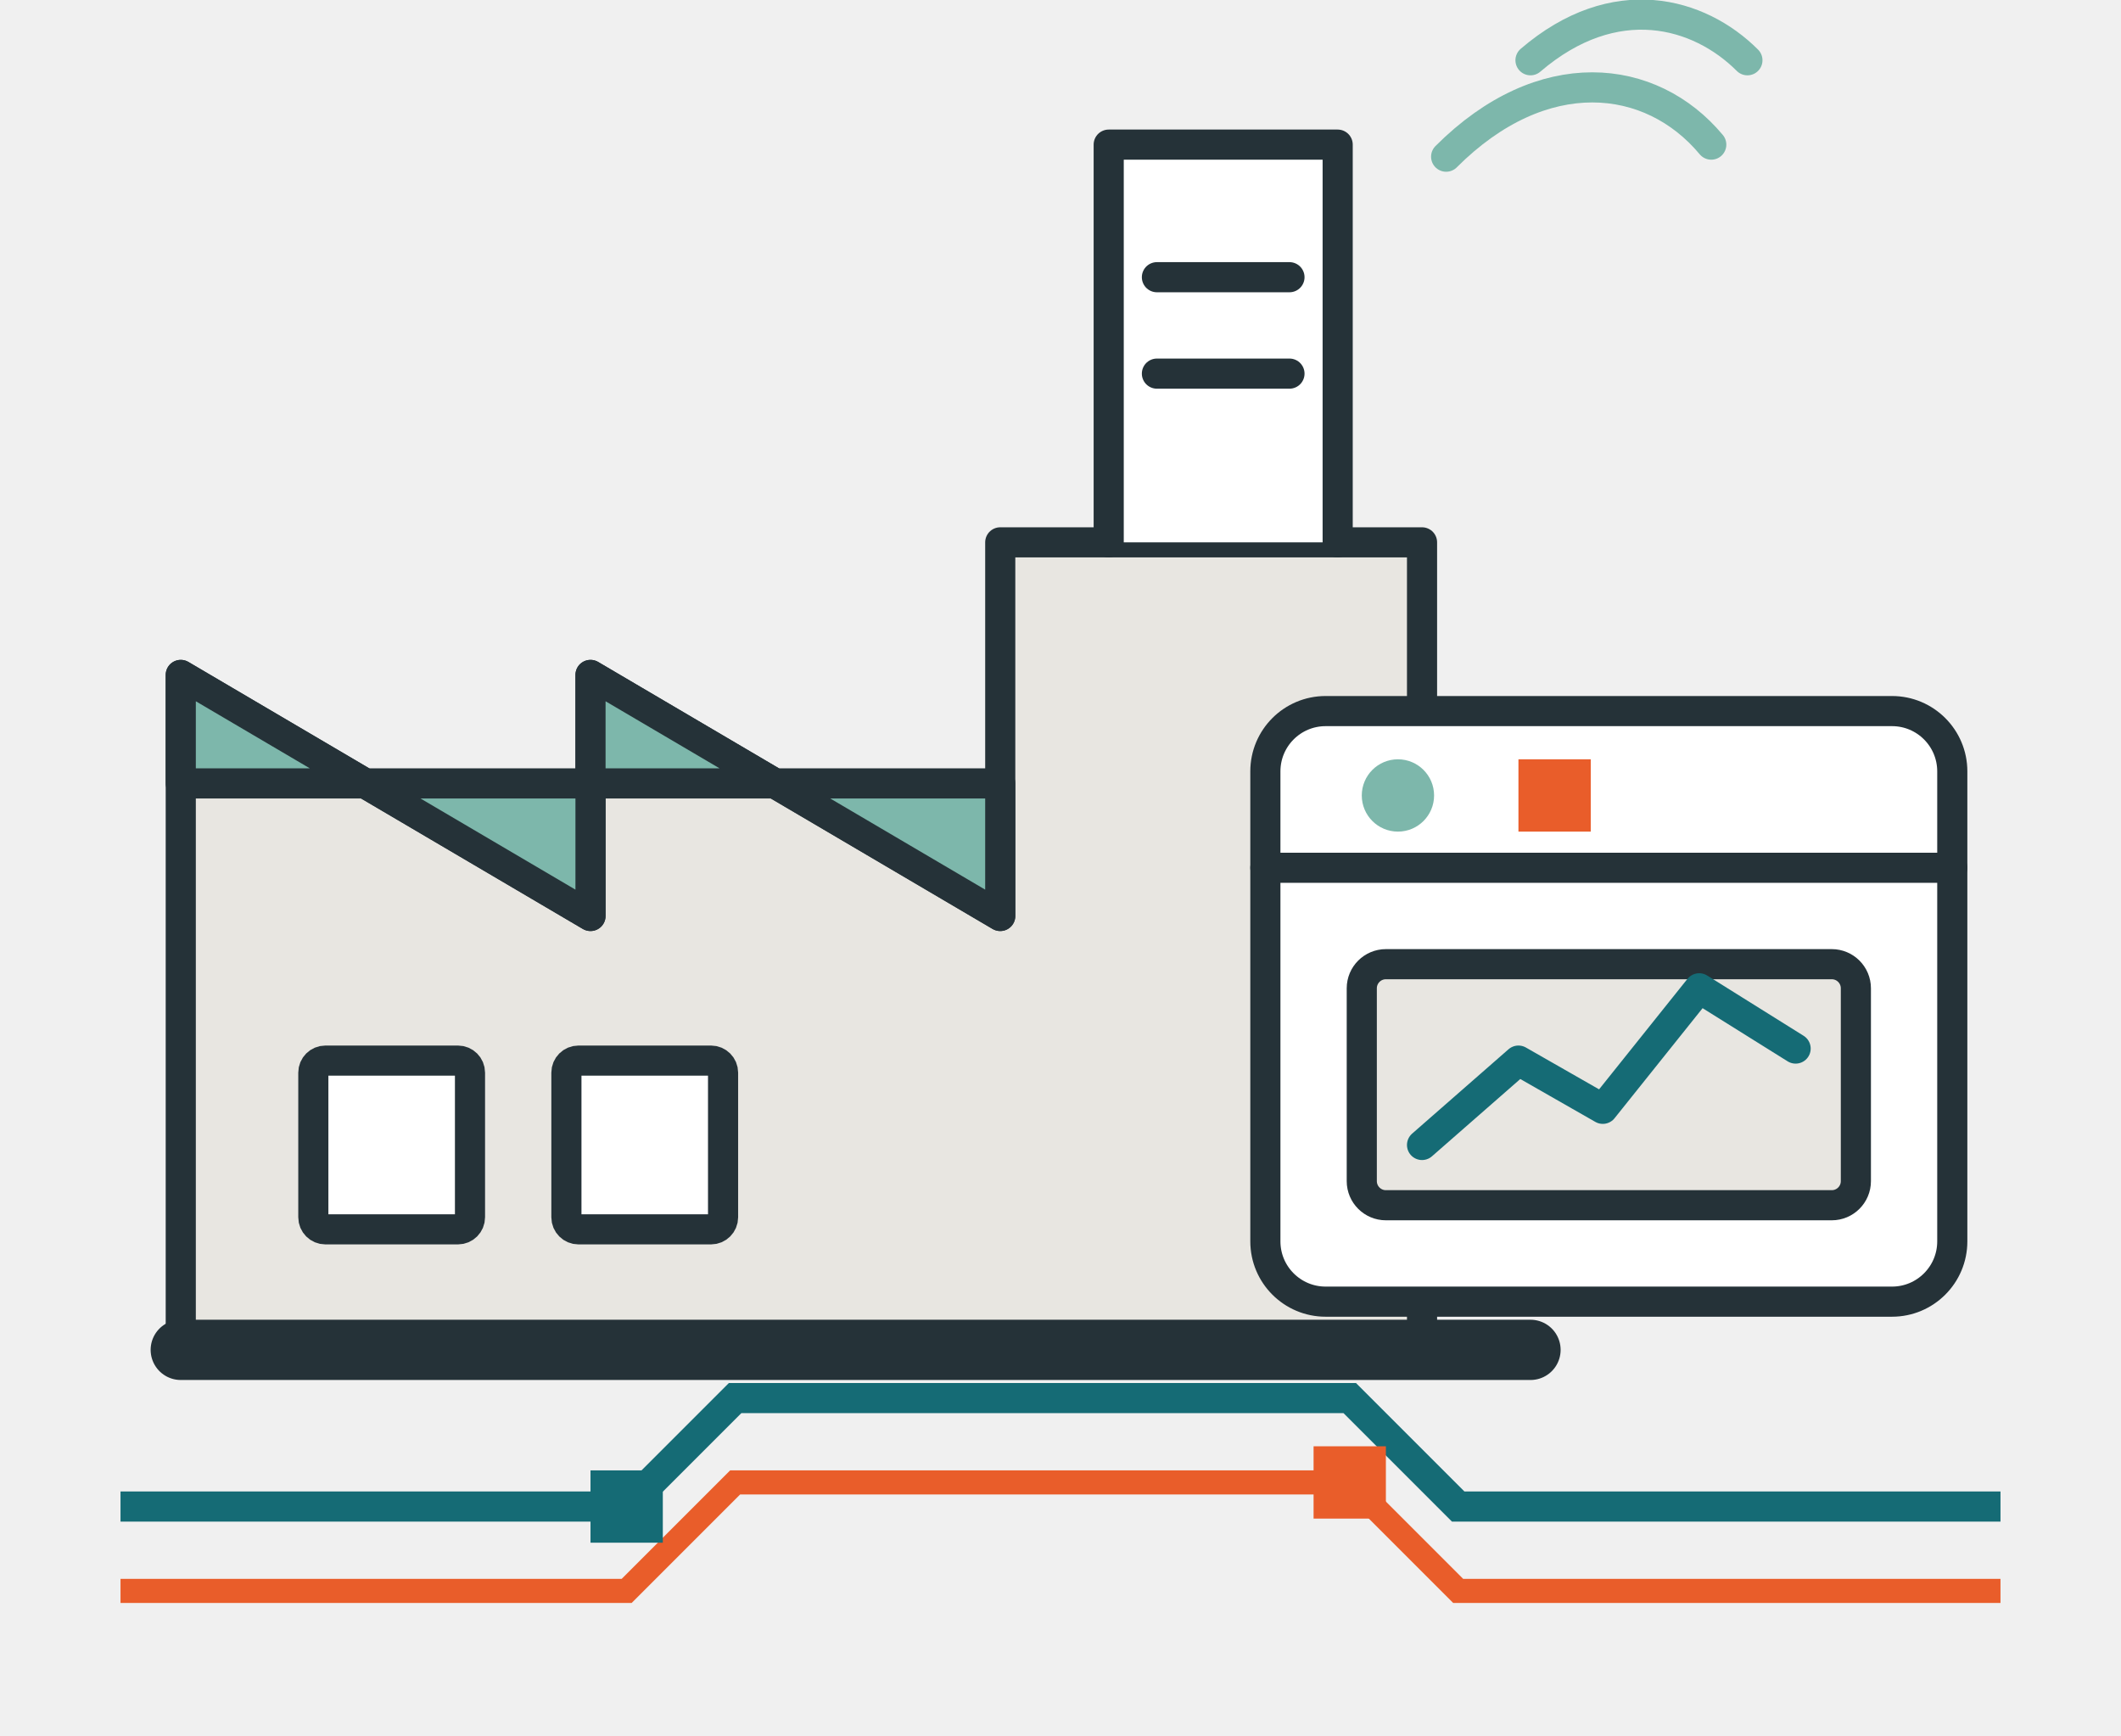
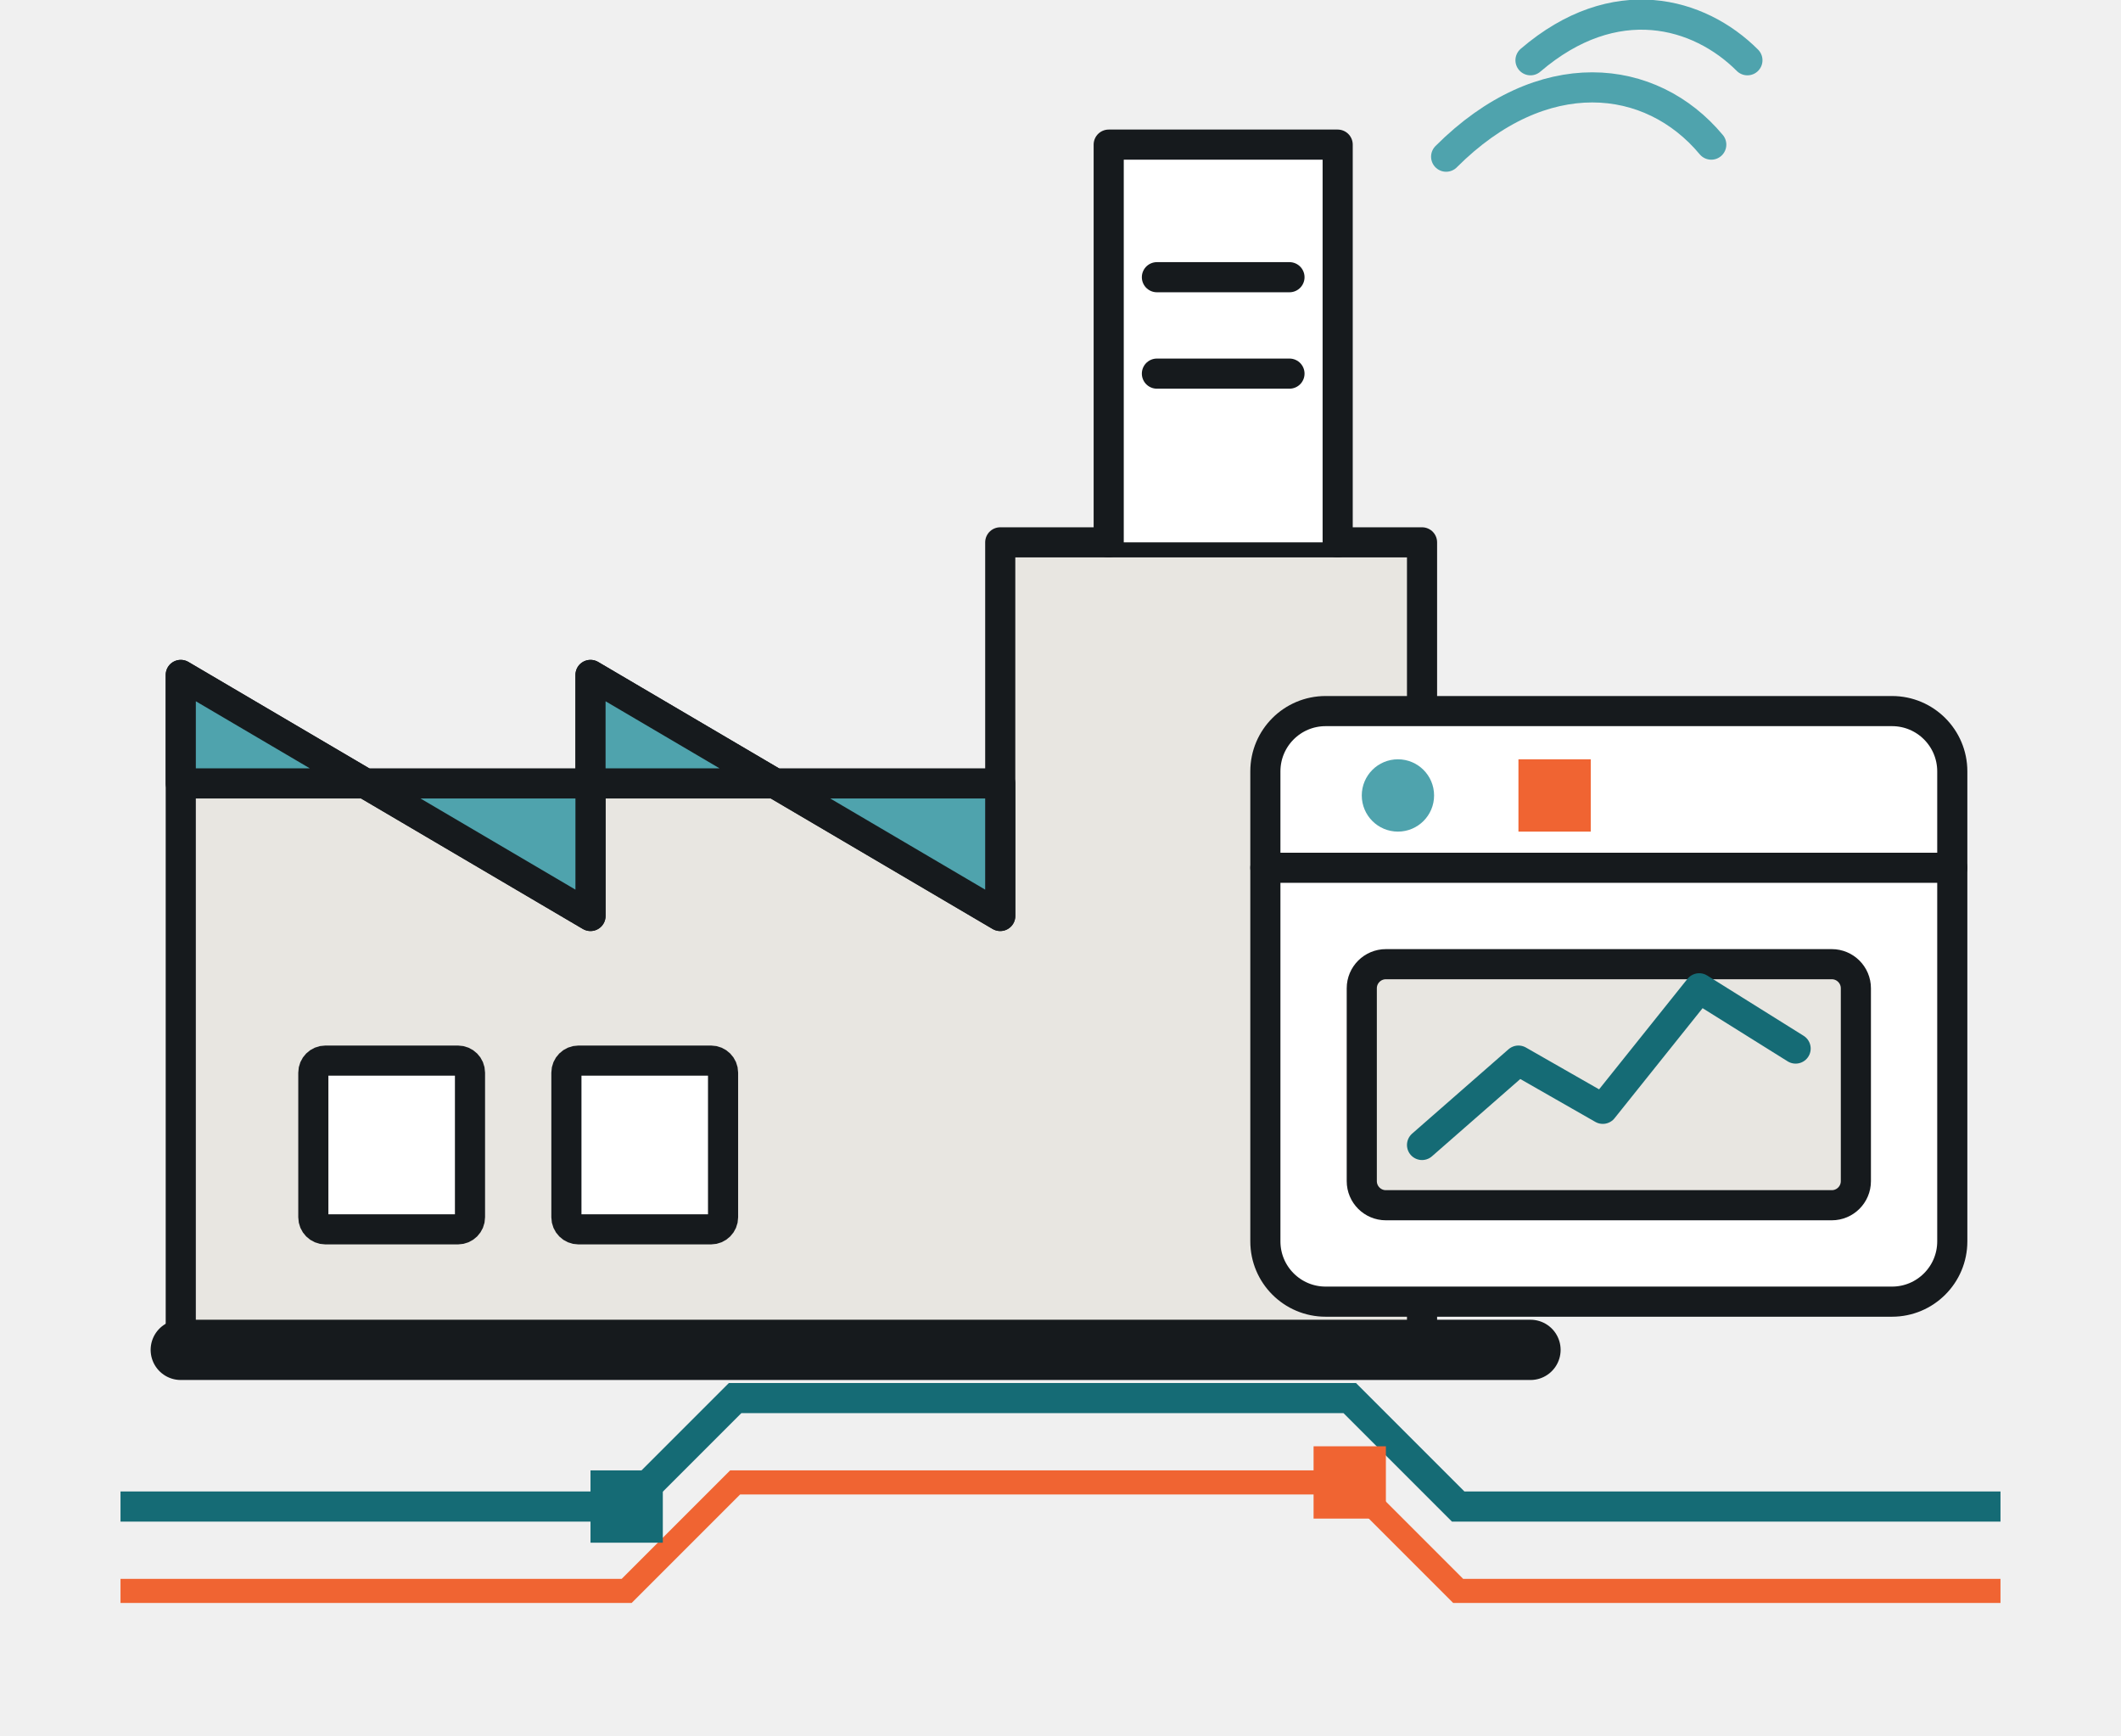
<svg xmlns="http://www.w3.org/2000/svg" viewBox="0 0 176 144" role="img" aria-labelledby="title desc">
-   <g stroke="#253238" stroke-width="2.5" stroke-linecap="round" stroke-linejoin="round">
+   <g stroke="#161a1d" stroke-width="2.5" stroke-linecap="round" stroke-linejoin="round">
    <path d="M15 112V56l34 20V56l34 20V45h35v67H15Z" fill="#E8E6E1" />
-     <path d="M15 56 49 76V56l34 20V65H15v-9Z" fill="#7DB7AB" />
+     <path d="M15 56 49 76V56l34 20V65H15v-9Z" fill="#4FA3AD" />
    <path d="M92 45V12h19v33" fill="#FFFFFF" />
    <path d="M96 23h11M96 31h11" />
    <rect x="26" y="88" width="13" height="14" rx="1" fill="#FFFFFF" />
    <rect x="47" y="88" width="13" height="14" rx="1" fill="#FFFFFF" />
    <path d="M15 112h112" stroke-width="5" />
    <rect x="105" y="59" width="57" height="49" rx="5" fill="#FFFFFF" />
    <path d="M105 72h57" />
    <rect x="113" y="80" width="41" height="20" rx="2" fill="#E8E6E1" />
    <path d="m118 95 8-7 7 4 8-10 8 5" fill="none" stroke="#156B75" />
  </g>
-   <circle cx="116" cy="66" r="3" fill="#7DB7AB" />
-   <rect x="126" y="63" width="6" height="6" fill="#E95D2A" />
-   <path d="M120 13c8-8 17-7 22-1M127 5c7-6 14-4 18 0" fill="none" stroke="#7DB7AB" stroke-width="2.5" stroke-linecap="round" />
+   <circle cx="116" cy="66" r="3" fill="#4FA3AD" />
+   <rect x="126" y="63" width="6" height="6" fill="#F06432" />
+   <path d="M120 13c8-8 17-7 22-1M127 5c7-6 14-4 18 0" fill="none" stroke="#4FA3AD" stroke-width="2.5" stroke-linecap="round" />
  <path d="M10 125h42l9-9h51l9 9h45" fill="none" stroke="#156B75" stroke-width="2.5" />
-   <path d="M10 132h42l9-9h51l9 9h45" fill="none" stroke="#E95D2A" stroke-width="2" />
+   <path d="M10 132h42l9-9h51l9 9h45" fill="none" stroke="#F06432" stroke-width="2" />
  <rect x="49" y="122" width="6" height="6" fill="#156B75" />
-   <rect x="109" y="120" width="6" height="6" fill="#E95D2A" />
+   <rect x="109" y="120" width="6" height="6" fill="#F06432" />
</svg>
